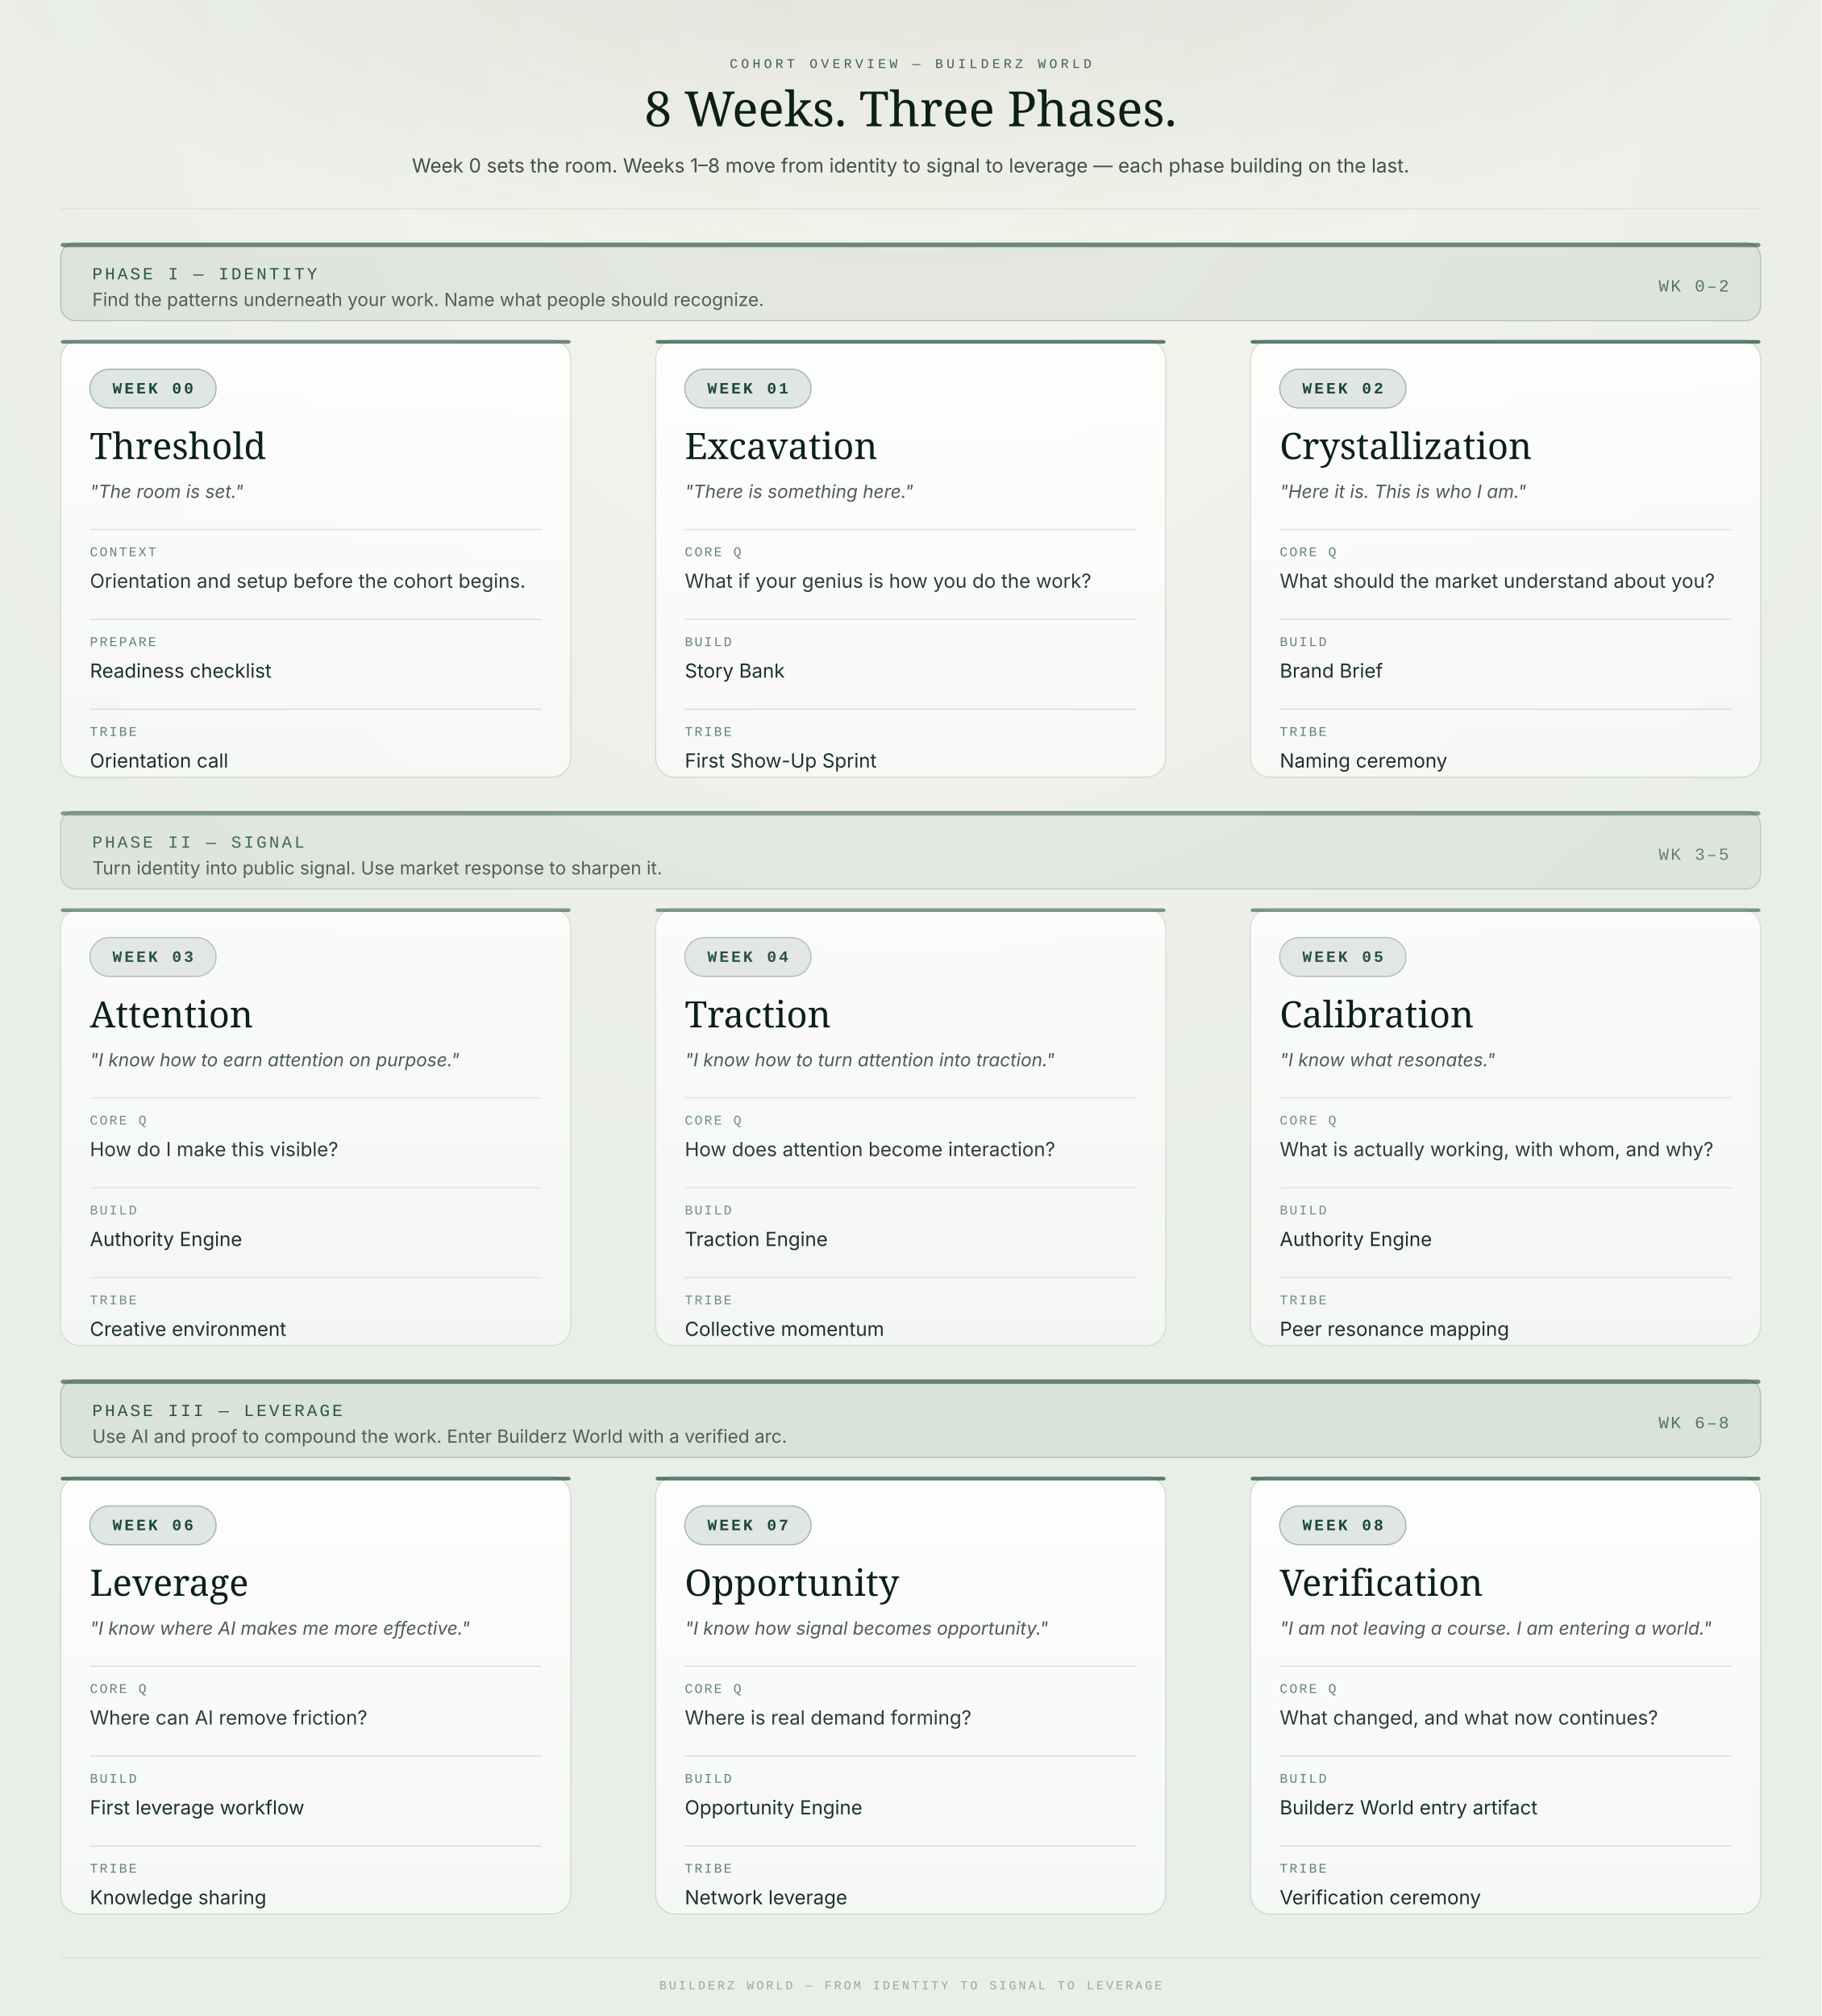
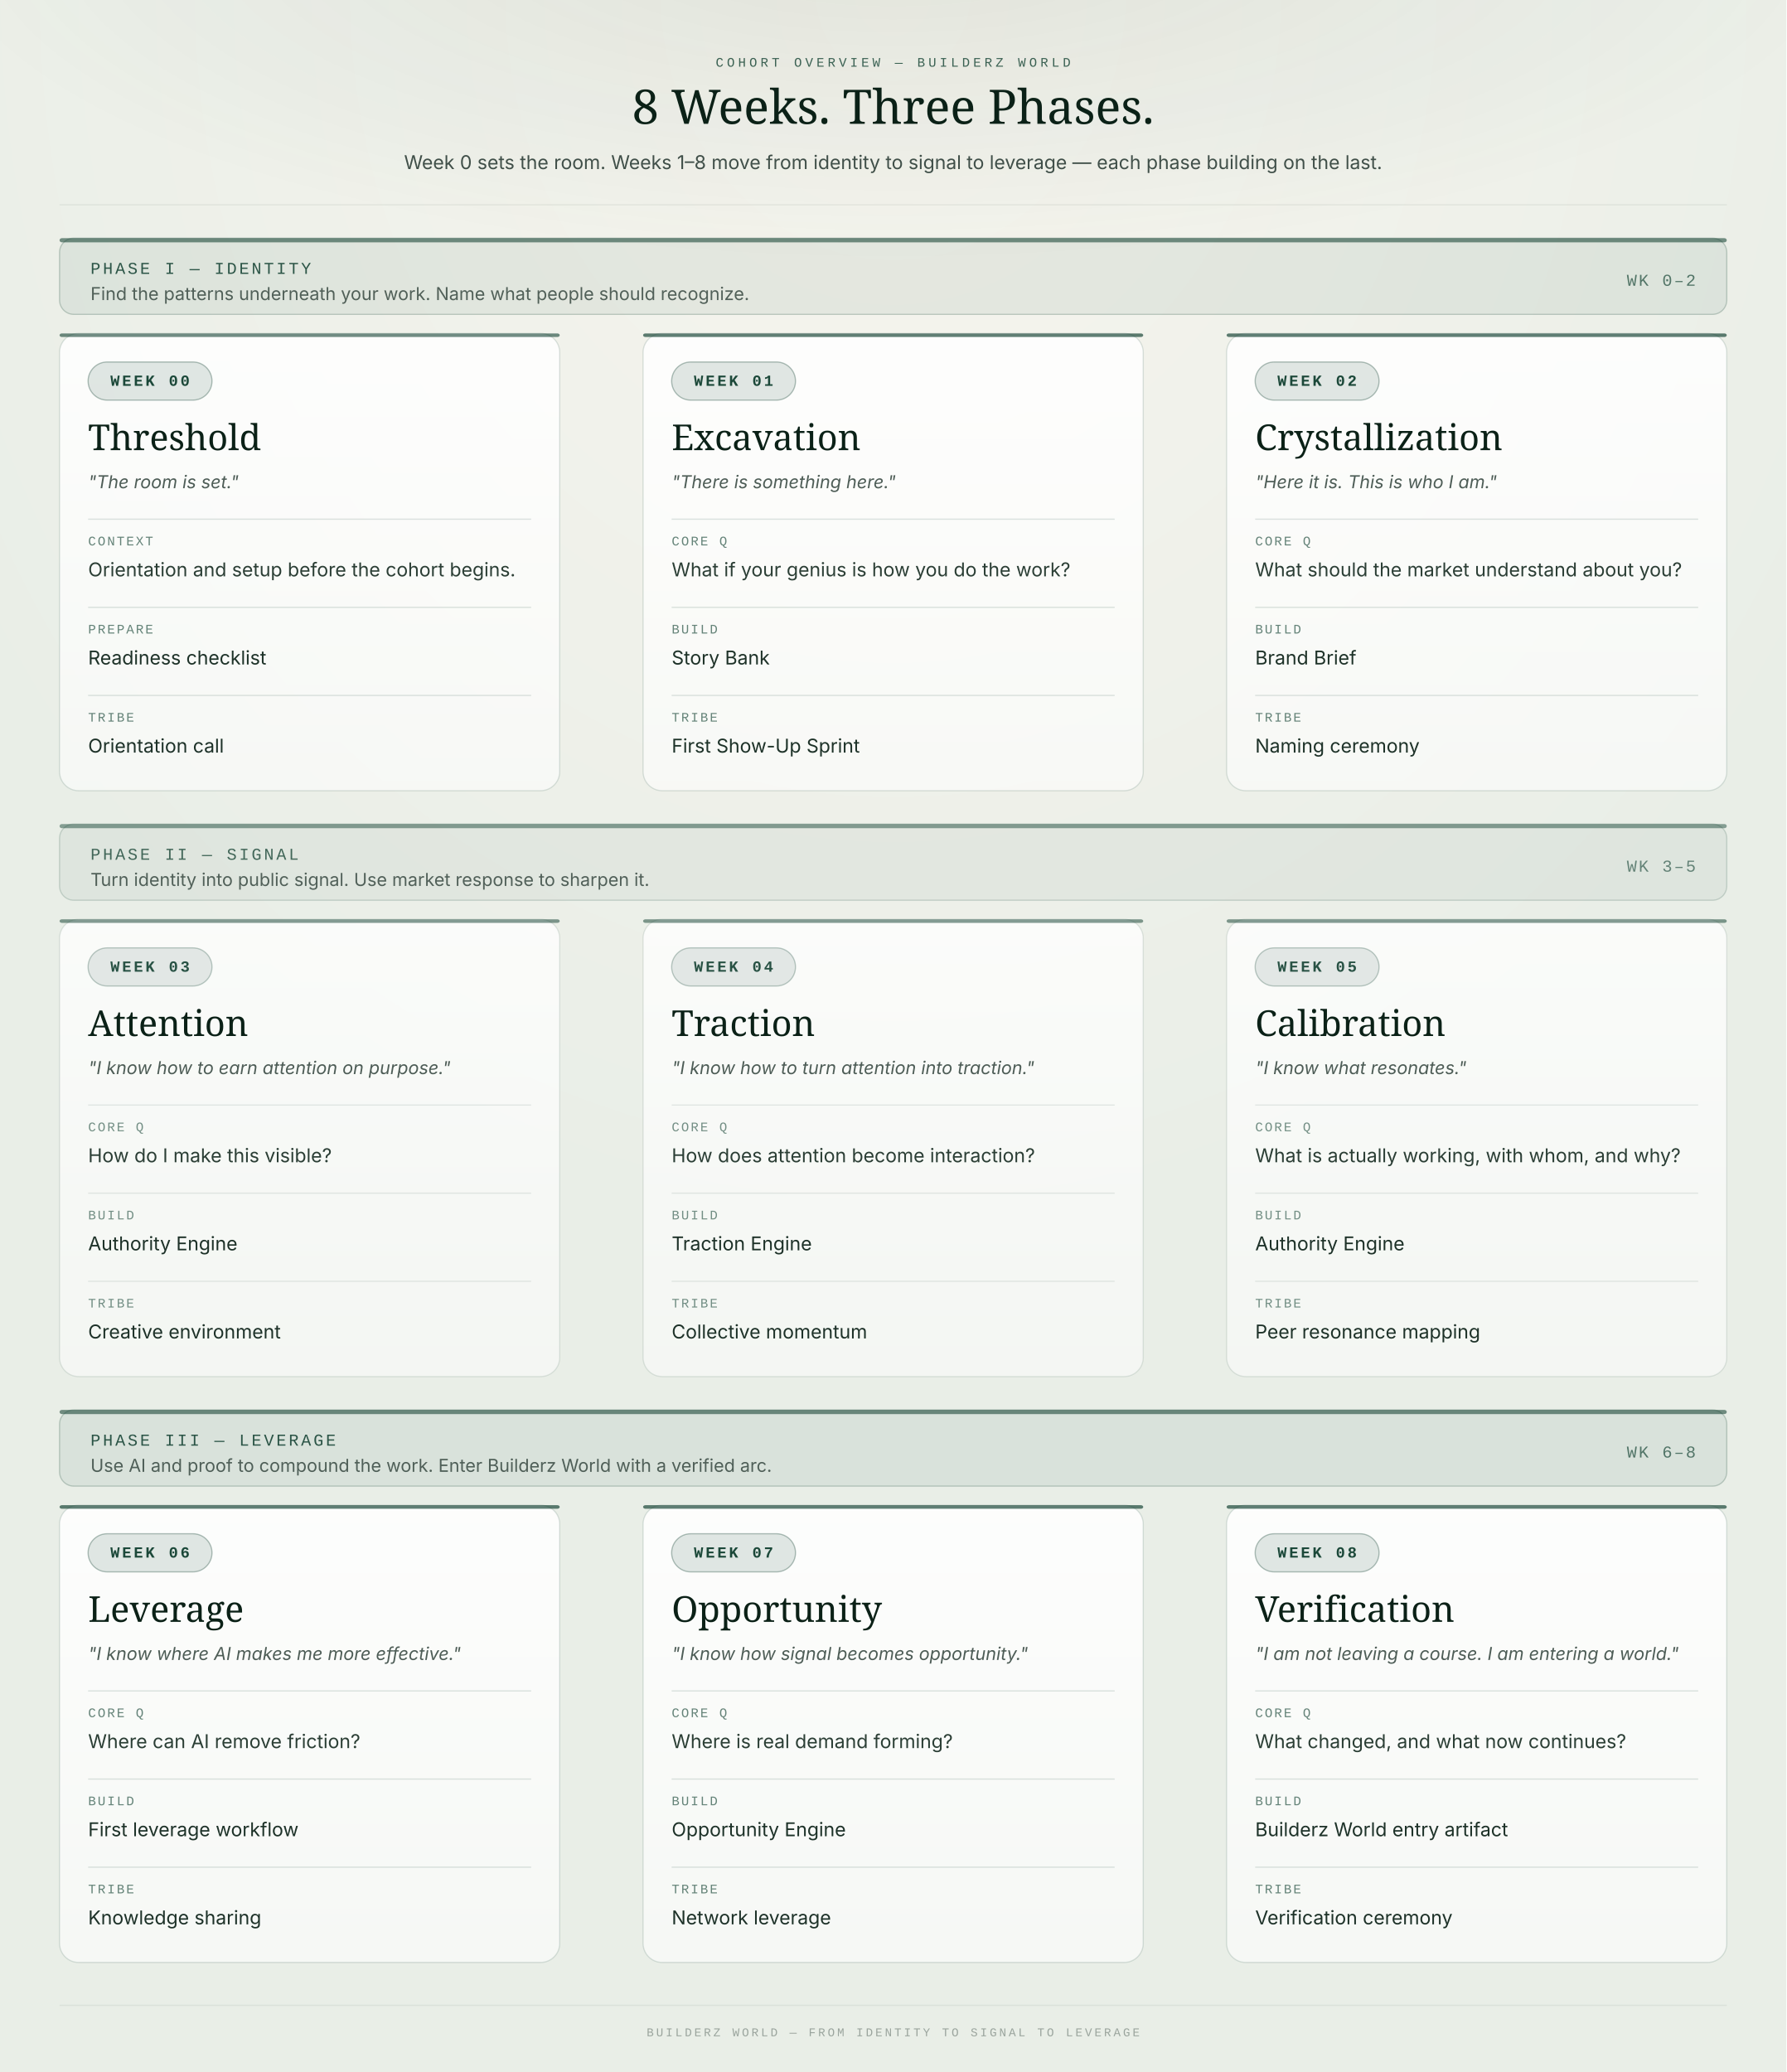
- <svg xmlns="http://www.w3.org/2000/svg" width="1500" height="1660" viewBox="0 0 1500 1660" role="img" aria-labelledby="title desc">
+ <svg xmlns="http://www.w3.org/2000/svg" width="1500" height="1740" viewBox="0 0 1500 1740" role="img" aria-labelledby="title desc">
  <defs>
    <radialGradient id="bgGlow" cx="50%" cy="0%" r="60%">
      <stop offset="0%" stop-color="#F7F5EE" />
      <stop offset="100%" stop-color="#E9EEE7" />
    </radialGradient>
    <radialGradient id="topGlow" cx="50%" cy="50%" r="50%">
      <stop offset="0%" stop-color="#0B3B2B" stop-opacity="0.10" />
      <stop offset="100%" stop-color="#0B3B2B" stop-opacity="0" />
    </radialGradient>
    <linearGradient id="cardP1" x1="0" y1="0" x2="0" y2="1">
      <stop offset="0%" stop-color="#ffffff" stop-opacity="0.88" />
      <stop offset="100%" stop-color="#ffffff" stop-opacity="0.56" />
    </linearGradient>
    <linearGradient id="cardP2" x1="0" y1="0" x2="0" y2="1">
      <stop offset="0%" stop-color="#ffffff" stop-opacity="0.78" />
      <stop offset="100%" stop-color="#ffffff" stop-opacity="0.48" />
    </linearGradient>
    <linearGradient id="cardP3" x1="0" y1="0" x2="0" y2="1">
      <stop offset="0%" stop-color="#ffffff" stop-opacity="0.90" />
      <stop offset="100%" stop-color="#ffffff" stop-opacity="0.58" />
    </linearGradient>
    <style>
      .mono { font-family: 'Courier New', 'Lucida Console', monospace; }
      .serif { font-family: 'Noto Serif', Georgia, 'Times New Roman', serif; }
      .sans { font-family: 'Inter', -apple-system, BlinkMacSystemFont, 'Segoe UI', system-ui, sans-serif; }
    </style>
  </defs>
-   <rect width="1500" height="1660" fill="url(#bgGlow)" />
+   <rect width="1500" height="1740" fill="url(#bgGlow)" />
  <ellipse cx="750" cy="-60" rx="820" ry="280" fill="url(#topGlow)" />
  <text x="750" y="56" text-anchor="middle" class="mono" font-size="11" letter-spacing="2.8" fill="#0B3B2B" fill-opacity="0.78">COHORT OVERVIEW — BUILDERZ WORLD</text>
  <text x="750" y="104" text-anchor="middle" class="serif" font-size="40" fill="#0B2117">8 Weeks. Three Phases.</text>
  <text x="750" y="142" text-anchor="middle" class="sans" font-size="16" fill="rgba(46,63,56,0.90)">Week 0 sets the room. Weeks 1–8 move from identity to signal to leverage — each phase building on the last.</text>
  <line x1="50" y1="172" x2="1450" y2="172" stroke="rgba(11,33,23,0.07)" stroke-width="1" />
  <rect x="50" y="200" width="1400" height="64" rx="12" fill="rgba(11,59,43,0.07)" stroke="rgba(11,59,43,0.22)" stroke-width="1" />
  <rect x="50" y="200" width="1400" height="3.5" rx="2" fill="#0B3B2B" fill-opacity="0.55" />
  <text x="76" y="230" class="mono" font-size="14" letter-spacing="2" fill="#0B3B2B" fill-opacity="0.84">PHASE I — IDENTITY</text>
  <text x="76" y="252" class="sans" font-size="15" fill="rgba(46,63,56,0.80)">Find the patterns underneath your work. Name what people should recognize.</text>
  <text x="1424" y="240" text-anchor="end" class="mono" font-size="14" letter-spacing="1.5" fill="rgba(11,59,43,0.66)">WK 0–2</text>
-   <rect x="50" y="280" width="420" height="360" rx="16" fill="url(#cardP1)" stroke="rgba(11,59,43,0.14)" stroke-width="1" />
+   <rect x="50" y="280" width="420" height="384" rx="16" fill="url(#cardP1)" stroke="rgba(11,59,43,0.14)" stroke-width="1" />
  <rect x="50" y="280" width="420" height="3" rx="2" fill="#0B3B2B" fill-opacity="0.58" />
  <rect x="74" y="304" width="104" height="32" rx="16" fill="rgba(11,59,43,0.12)" stroke="rgba(11,59,43,0.32)" stroke-width="1" />
  <text x="126" y="324" text-anchor="middle" class="mono" font-size="13" font-weight="bold" letter-spacing="2" fill="#0B3B2B" fill-opacity="0.92">WEEK 00</text>
  <text x="74" y="378" class="serif" font-size="30" fill="#0B2117">Threshold</text>
  <text x="74" y="410" class="sans" font-size="15" font-style="italic" fill="rgba(46,63,56,0.84)">"The room is set."</text>
  <line x1="74" y1="436" x2="446" y2="436" stroke="rgba(11,59,43,0.14)" stroke-width="1" />
  <text x="74" y="458" class="mono" font-size="11" letter-spacing="1.4" fill="#0B3B2B" fill-opacity="0.62">CONTEXT</text>
  <text x="74" y="484" class="sans" font-size="16" fill="rgba(11,33,23,0.86)">Orientation and setup before the cohort begins.</text>
  <line x1="74" y1="510" x2="446" y2="510" stroke="rgba(11,59,43,0.14)" stroke-width="1" />
  <text x="74" y="532" class="mono" font-size="11" letter-spacing="1.4" fill="#0B3B2B" fill-opacity="0.62">PREPARE</text>
  <text x="74" y="558" class="sans" font-size="16" fill="rgba(11,33,23,0.92)">Readiness checklist</text>
  <line x1="74" y1="584" x2="446" y2="584" stroke="rgba(11,59,43,0.14)" stroke-width="1" />
  <text x="74" y="606" class="mono" font-size="11" letter-spacing="1.4" fill="#0B3B2B" fill-opacity="0.62">TRIBE</text>
  <text x="74" y="632" class="sans" font-size="16" fill="rgba(11,33,23,0.92)">Orientation call</text>
-   <rect x="540" y="280" width="420" height="360" rx="16" fill="url(#cardP1)" stroke="rgba(11,59,43,0.14)" stroke-width="1" />
+   <rect x="540" y="280" width="420" height="384" rx="16" fill="url(#cardP1)" stroke="rgba(11,59,43,0.14)" stroke-width="1" />
  <rect x="540" y="280" width="420" height="3" rx="2" fill="#0B3B2B" fill-opacity="0.65" />
  <rect x="564" y="304" width="104" height="32" rx="16" fill="rgba(11,59,43,0.12)" stroke="rgba(11,59,43,0.32)" stroke-width="1" />
  <text x="616" y="324" text-anchor="middle" class="mono" font-size="13" font-weight="bold" letter-spacing="2" fill="#0B3B2B" fill-opacity="0.92">WEEK 01</text>
  <text x="564" y="378" class="serif" font-size="30" fill="#0B2117">Excavation</text>
  <text x="564" y="410" class="sans" font-size="15" font-style="italic" fill="rgba(46,63,56,0.84)">"There is something here."</text>
  <line x1="564" y1="436" x2="936" y2="436" stroke="rgba(11,59,43,0.14)" stroke-width="1" />
  <text x="564" y="458" class="mono" font-size="11" letter-spacing="1.4" fill="#0B3B2B" fill-opacity="0.62">CORE Q</text>
  <text x="564" y="484" class="sans" font-size="16" fill="rgba(11,33,23,0.86)">What if your genius is how you do the work?</text>
  <line x1="564" y1="510" x2="936" y2="510" stroke="rgba(11,59,43,0.14)" stroke-width="1" />
  <text x="564" y="532" class="mono" font-size="11" letter-spacing="1.4" fill="#0B3B2B" fill-opacity="0.62">BUILD</text>
  <text x="564" y="558" class="sans" font-size="16" fill="rgba(11,33,23,0.92)">Story Bank</text>
  <line x1="564" y1="584" x2="936" y2="584" stroke="rgba(11,59,43,0.14)" stroke-width="1" />
  <text x="564" y="606" class="mono" font-size="11" letter-spacing="1.4" fill="#0B3B2B" fill-opacity="0.62">TRIBE</text>
  <text x="564" y="632" class="sans" font-size="16" fill="rgba(11,33,23,0.92)">First Show-Up Sprint</text>
-   <rect x="1030" y="280" width="420" height="360" rx="16" fill="url(#cardP1)" stroke="rgba(11,59,43,0.14)" stroke-width="1" />
+   <rect x="1030" y="280" width="420" height="384" rx="16" fill="url(#cardP1)" stroke="rgba(11,59,43,0.14)" stroke-width="1" />
  <rect x="1030" y="280" width="420" height="3" rx="2" fill="#0B3B2B" fill-opacity="0.65" />
  <rect x="1054" y="304" width="104" height="32" rx="16" fill="rgba(11,59,43,0.12)" stroke="rgba(11,59,43,0.32)" stroke-width="1" />
  <text x="1106" y="324" text-anchor="middle" class="mono" font-size="13" font-weight="bold" letter-spacing="2" fill="#0B3B2B" fill-opacity="0.92">WEEK 02</text>
  <text x="1054" y="378" class="serif" font-size="30" fill="#0B2117">Crystallization</text>
  <text x="1054" y="410" class="sans" font-size="15" font-style="italic" fill="rgba(46,63,56,0.84)">"Here it is. This is who I am."</text>
  <line x1="1054" y1="436" x2="1426" y2="436" stroke="rgba(11,59,43,0.14)" stroke-width="1" />
  <text x="1054" y="458" class="mono" font-size="11" letter-spacing="1.4" fill="#0B3B2B" fill-opacity="0.62">CORE Q</text>
  <text x="1054" y="484" class="sans" font-size="16" fill="rgba(11,33,23,0.86)">What should the market understand about you?</text>
  <line x1="1054" y1="510" x2="1426" y2="510" stroke="rgba(11,59,43,0.14)" stroke-width="1" />
  <text x="1054" y="532" class="mono" font-size="11" letter-spacing="1.4" fill="#0B3B2B" fill-opacity="0.62">BUILD</text>
  <text x="1054" y="558" class="sans" font-size="16" fill="rgba(11,33,23,0.92)">Brand Brief</text>
  <line x1="1054" y1="584" x2="1426" y2="584" stroke="rgba(11,59,43,0.14)" stroke-width="1" />
  <text x="1054" y="606" class="mono" font-size="11" letter-spacing="1.4" fill="#0B3B2B" fill-opacity="0.62">TRIBE</text>
  <text x="1054" y="632" class="sans" font-size="16" fill="rgba(11,33,23,0.92)">Naming ceremony</text>
-   <rect x="50" y="668" width="1400" height="64" rx="12" fill="rgba(11,59,43,0.05)" stroke="rgba(11,59,43,0.17)" stroke-width="1" />
-   <rect x="50" y="668" width="1400" height="3.5" rx="2" fill="#0B3B2B" fill-opacity="0.45" />
-   <text x="76" y="698" class="mono" font-size="14" letter-spacing="2" fill="#0B3B2B" fill-opacity="0.74">PHASE II — SIGNAL</text>
-   <text x="76" y="720" class="sans" font-size="15" fill="rgba(46,63,56,0.80)">Turn identity into public signal. Use market response to sharpen it.</text>
-   <text x="1424" y="708" text-anchor="end" class="mono" font-size="14" letter-spacing="1.5" fill="rgba(11,59,43,0.58)">WK 3–5</text>
-   <rect x="50" y="748" width="420" height="360" rx="16" fill="url(#cardP2)" stroke="rgba(11,59,43,0.11)" stroke-width="1" />
-   <rect x="50" y="748" width="420" height="3" rx="2" fill="#0B3B2B" fill-opacity="0.50" />
-   <rect x="74" y="772" width="104" height="32" rx="16" fill="rgba(11,59,43,0.10)" stroke="rgba(11,59,43,0.26)" stroke-width="1" />
-   <text x="126" y="792" text-anchor="middle" class="mono" font-size="13" font-weight="bold" letter-spacing="2" fill="#0B3B2B" fill-opacity="0.86">WEEK 03</text>
-   <text x="74" y="846" class="serif" font-size="30" fill="#0B2117">Attention</text>
-   <text x="74" y="878" class="sans" font-size="15" font-style="italic" fill="rgba(46,63,56,0.84)">"I know how to earn attention on purpose."</text>
-   <line x1="74" y1="904" x2="446" y2="904" stroke="rgba(11,59,43,0.10)" stroke-width="1" />
-   <text x="74" y="926" class="mono" font-size="11" letter-spacing="1.4" fill="#0B3B2B" fill-opacity="0.56">CORE Q</text>
-   <text x="74" y="952" class="sans" font-size="16" fill="rgba(11,33,23,0.86)">How do I make this visible?</text>
-   <line x1="74" y1="978" x2="446" y2="978" stroke="rgba(11,59,43,0.10)" stroke-width="1" />
-   <text x="74" y="1000" class="mono" font-size="11" letter-spacing="1.4" fill="#0B3B2B" fill-opacity="0.56">BUILD</text>
-   <text x="74" y="1026" class="sans" font-size="16" fill="rgba(11,33,23,0.92)">Authority Engine</text>
-   <line x1="74" y1="1052" x2="446" y2="1052" stroke="rgba(11,59,43,0.10)" stroke-width="1" />
-   <text x="74" y="1074" class="mono" font-size="11" letter-spacing="1.4" fill="#0B3B2B" fill-opacity="0.56">TRIBE</text>
-   <text x="74" y="1100" class="sans" font-size="16" fill="rgba(11,33,23,0.92)">Creative environment</text>
-   <rect x="540" y="748" width="420" height="360" rx="16" fill="url(#cardP2)" stroke="rgba(11,59,43,0.11)" stroke-width="1" />
-   <rect x="540" y="748" width="420" height="3" rx="2" fill="#0B3B2B" fill-opacity="0.50" />
-   <rect x="564" y="772" width="104" height="32" rx="16" fill="rgba(11,59,43,0.10)" stroke="rgba(11,59,43,0.26)" stroke-width="1" />
-   <text x="616" y="792" text-anchor="middle" class="mono" font-size="13" font-weight="bold" letter-spacing="2" fill="#0B3B2B" fill-opacity="0.86">WEEK 04</text>
-   <text x="564" y="846" class="serif" font-size="30" fill="#0B2117">Traction</text>
-   <text x="564" y="878" class="sans" font-size="15" font-style="italic" fill="rgba(46,63,56,0.84)">"I know how to turn attention into traction."</text>
-   <line x1="564" y1="904" x2="936" y2="904" stroke="rgba(11,59,43,0.10)" stroke-width="1" />
-   <text x="564" y="926" class="mono" font-size="11" letter-spacing="1.4" fill="#0B3B2B" fill-opacity="0.56">CORE Q</text>
-   <text x="564" y="952" class="sans" font-size="16" fill="rgba(11,33,23,0.86)">How does attention become interaction?</text>
-   <line x1="564" y1="978" x2="936" y2="978" stroke="rgba(11,59,43,0.10)" stroke-width="1" />
-   <text x="564" y="1000" class="mono" font-size="11" letter-spacing="1.4" fill="#0B3B2B" fill-opacity="0.56">BUILD</text>
-   <text x="564" y="1026" class="sans" font-size="16" fill="rgba(11,33,23,0.92)">Traction Engine</text>
-   <line x1="564" y1="1052" x2="936" y2="1052" stroke="rgba(11,59,43,0.10)" stroke-width="1" />
-   <text x="564" y="1074" class="mono" font-size="11" letter-spacing="1.4" fill="#0B3B2B" fill-opacity="0.56">TRIBE</text>
-   <text x="564" y="1100" class="sans" font-size="16" fill="rgba(11,33,23,0.92)">Collective momentum</text>
-   <rect x="1030" y="748" width="420" height="360" rx="16" fill="url(#cardP2)" stroke="rgba(11,59,43,0.11)" stroke-width="1" />
-   <rect x="1030" y="748" width="420" height="3" rx="2" fill="#0B3B2B" fill-opacity="0.50" />
-   <rect x="1054" y="772" width="104" height="32" rx="16" fill="rgba(11,59,43,0.10)" stroke="rgba(11,59,43,0.26)" stroke-width="1" />
-   <text x="1106" y="792" text-anchor="middle" class="mono" font-size="13" font-weight="bold" letter-spacing="2" fill="#0B3B2B" fill-opacity="0.86">WEEK 05</text>
-   <text x="1054" y="846" class="serif" font-size="30" fill="#0B2117">Calibration</text>
-   <text x="1054" y="878" class="sans" font-size="15" font-style="italic" fill="rgba(46,63,56,0.84)">"I know what resonates."</text>
-   <line x1="1054" y1="904" x2="1426" y2="904" stroke="rgba(11,59,43,0.10)" stroke-width="1" />
-   <text x="1054" y="926" class="mono" font-size="11" letter-spacing="1.4" fill="#0B3B2B" fill-opacity="0.56">CORE Q</text>
-   <text x="1054" y="952" class="sans" font-size="16" fill="rgba(11,33,23,0.86)">What is actually working, with whom, and why?</text>
-   <line x1="1054" y1="978" x2="1426" y2="978" stroke="rgba(11,59,43,0.10)" stroke-width="1" />
-   <text x="1054" y="1000" class="mono" font-size="11" letter-spacing="1.4" fill="#0B3B2B" fill-opacity="0.56">BUILD</text>
-   <text x="1054" y="1026" class="sans" font-size="16" fill="rgba(11,33,23,0.92)">Authority Engine</text>
-   <line x1="1054" y1="1052" x2="1426" y2="1052" stroke="rgba(11,59,43,0.10)" stroke-width="1" />
-   <text x="1054" y="1074" class="mono" font-size="11" letter-spacing="1.4" fill="#0B3B2B" fill-opacity="0.56">TRIBE</text>
-   <text x="1054" y="1100" class="sans" font-size="16" fill="rgba(11,33,23,0.92)">Peer resonance mapping</text>
-   <rect x="50" y="1136" width="1400" height="64" rx="12" fill="rgba(11,59,43,0.07)" stroke="rgba(11,59,43,0.22)" stroke-width="1" />
-   <rect x="50" y="1136" width="1400" height="3.5" rx="2" fill="#0B3B2B" fill-opacity="0.55" />
-   <text x="76" y="1166" class="mono" font-size="14" letter-spacing="2" fill="#0B3B2B" fill-opacity="0.84">PHASE III — LEVERAGE</text>
-   <text x="76" y="1188" class="sans" font-size="15" fill="rgba(46,63,56,0.80)">Use AI and proof to compound the work. Enter Builderz World with a verified arc.</text>
-   <text x="1424" y="1176" text-anchor="end" class="mono" font-size="14" letter-spacing="1.5" fill="rgba(11,59,43,0.66)">WK 6–8</text>
-   <rect x="50" y="1216" width="420" height="360" rx="16" fill="url(#cardP3)" stroke="rgba(11,59,43,0.14)" stroke-width="1" />
-   <rect x="50" y="1216" width="420" height="3" rx="2" fill="#0B3B2B" fill-opacity="0.65" />
-   <rect x="74" y="1240" width="104" height="32" rx="16" fill="rgba(11,59,43,0.12)" stroke="rgba(11,59,43,0.32)" stroke-width="1" />
-   <text x="126" y="1260" text-anchor="middle" class="mono" font-size="13" font-weight="bold" letter-spacing="2" fill="#0B3B2B" fill-opacity="0.92">WEEK 06</text>
-   <text x="74" y="1314" class="serif" font-size="30" fill="#0B2117">Leverage</text>
-   <text x="74" y="1346" class="sans" font-size="15" font-style="italic" fill="rgba(46,63,56,0.84)">"I know where AI makes me more effective."</text>
-   <line x1="74" y1="1372" x2="446" y2="1372" stroke="rgba(11,59,43,0.14)" stroke-width="1" />
-   <text x="74" y="1394" class="mono" font-size="11" letter-spacing="1.4" fill="#0B3B2B" fill-opacity="0.62">CORE Q</text>
-   <text x="74" y="1420" class="sans" font-size="16" fill="rgba(11,33,23,0.86)">Where can AI remove friction?</text>
-   <line x1="74" y1="1446" x2="446" y2="1446" stroke="rgba(11,59,43,0.14)" stroke-width="1" />
-   <text x="74" y="1468" class="mono" font-size="11" letter-spacing="1.4" fill="#0B3B2B" fill-opacity="0.62">BUILD</text>
-   <text x="74" y="1494" class="sans" font-size="16" fill="rgba(11,33,23,0.92)">First leverage workflow</text>
-   <line x1="74" y1="1520" x2="446" y2="1520" stroke="rgba(11,59,43,0.14)" stroke-width="1" />
-   <text x="74" y="1542" class="mono" font-size="11" letter-spacing="1.4" fill="#0B3B2B" fill-opacity="0.62">TRIBE</text>
-   <text x="74" y="1568" class="sans" font-size="16" fill="rgba(11,33,23,0.92)">Knowledge sharing</text>
-   <rect x="540" y="1216" width="420" height="360" rx="16" fill="url(#cardP3)" stroke="rgba(11,59,43,0.14)" stroke-width="1" />
-   <rect x="540" y="1216" width="420" height="3" rx="2" fill="#0B3B2B" fill-opacity="0.65" />
-   <rect x="564" y="1240" width="104" height="32" rx="16" fill="rgba(11,59,43,0.12)" stroke="rgba(11,59,43,0.32)" stroke-width="1" />
-   <text x="616" y="1260" text-anchor="middle" class="mono" font-size="13" font-weight="bold" letter-spacing="2" fill="#0B3B2B" fill-opacity="0.92">WEEK 07</text>
-   <text x="564" y="1314" class="serif" font-size="30" fill="#0B2117">Opportunity</text>
-   <text x="564" y="1346" class="sans" font-size="15" font-style="italic" fill="rgba(46,63,56,0.84)">"I know how signal becomes opportunity."</text>
-   <line x1="564" y1="1372" x2="936" y2="1372" stroke="rgba(11,59,43,0.14)" stroke-width="1" />
-   <text x="564" y="1394" class="mono" font-size="11" letter-spacing="1.4" fill="#0B3B2B" fill-opacity="0.62">CORE Q</text>
-   <text x="564" y="1420" class="sans" font-size="16" fill="rgba(11,33,23,0.86)">Where is real demand forming?</text>
-   <line x1="564" y1="1446" x2="936" y2="1446" stroke="rgba(11,59,43,0.14)" stroke-width="1" />
-   <text x="564" y="1468" class="mono" font-size="11" letter-spacing="1.4" fill="#0B3B2B" fill-opacity="0.62">BUILD</text>
-   <text x="564" y="1494" class="sans" font-size="16" fill="rgba(11,33,23,0.92)">Opportunity Engine</text>
-   <line x1="564" y1="1520" x2="936" y2="1520" stroke="rgba(11,59,43,0.14)" stroke-width="1" />
-   <text x="564" y="1542" class="mono" font-size="11" letter-spacing="1.4" fill="#0B3B2B" fill-opacity="0.62">TRIBE</text>
-   <text x="564" y="1568" class="sans" font-size="16" fill="rgba(11,33,23,0.92)">Network leverage</text>
-   <rect x="1030" y="1216" width="420" height="360" rx="16" fill="url(#cardP3)" stroke="rgba(11,59,43,0.14)" stroke-width="1" />
-   <rect x="1030" y="1216" width="420" height="3" rx="2" fill="#0B3B2B" fill-opacity="0.65" />
-   <rect x="1054" y="1240" width="104" height="32" rx="16" fill="rgba(11,59,43,0.12)" stroke="rgba(11,59,43,0.32)" stroke-width="1" />
-   <text x="1106" y="1260" text-anchor="middle" class="mono" font-size="13" font-weight="bold" letter-spacing="2" fill="#0B3B2B" fill-opacity="0.92">WEEK 08</text>
-   <text x="1054" y="1314" class="serif" font-size="30" fill="#0B2117">Verification</text>
-   <text x="1054" y="1346" class="sans" font-size="15" font-style="italic" fill="rgba(46,63,56,0.84)">"I am not leaving a course. I am entering a world."</text>
-   <line x1="1054" y1="1372" x2="1426" y2="1372" stroke="rgba(11,59,43,0.14)" stroke-width="1" />
-   <text x="1054" y="1394" class="mono" font-size="11" letter-spacing="1.4" fill="#0B3B2B" fill-opacity="0.62">CORE Q</text>
-   <text x="1054" y="1420" class="sans" font-size="16" fill="rgba(11,33,23,0.86)">What changed, and what now continues?</text>
-   <line x1="1054" y1="1446" x2="1426" y2="1446" stroke="rgba(11,59,43,0.14)" stroke-width="1" />
-   <text x="1054" y="1468" class="mono" font-size="11" letter-spacing="1.4" fill="#0B3B2B" fill-opacity="0.62">BUILD</text>
-   <text x="1054" y="1494" class="sans" font-size="16" fill="rgba(11,33,23,0.92)">Builderz World entry artifact</text>
-   <line x1="1054" y1="1520" x2="1426" y2="1520" stroke="rgba(11,59,43,0.14)" stroke-width="1" />
-   <text x="1054" y="1542" class="mono" font-size="11" letter-spacing="1.4" fill="#0B3B2B" fill-opacity="0.62">TRIBE</text>
-   <text x="1054" y="1568" class="sans" font-size="16" fill="rgba(11,33,23,0.92)">Verification ceremony</text>
-   <line x1="50" y1="1612" x2="1450" y2="1612" stroke="rgba(11,33,23,0.06)" stroke-width="1" />
-   <text x="750" y="1638" text-anchor="middle" class="mono" font-size="10" letter-spacing="2" fill="rgba(46,63,56,0.42)">BUILDERZ WORLD — FROM IDENTITY TO SIGNAL TO LEVERAGE</text>
+   <rect x="50" y="692" width="1400" height="64" rx="12" fill="rgba(11,59,43,0.05)" stroke="rgba(11,59,43,0.17)" stroke-width="1" />
+   <rect x="50" y="692" width="1400" height="3.5" rx="2" fill="#0B3B2B" fill-opacity="0.45" />
+   <text x="76" y="722" class="mono" font-size="14" letter-spacing="2" fill="#0B3B2B" fill-opacity="0.74">PHASE II — SIGNAL</text>
+   <text x="76" y="744" class="sans" font-size="15" fill="rgba(46,63,56,0.80)">Turn identity into public signal. Use market response to sharpen it.</text>
+   <text x="1424" y="732" text-anchor="end" class="mono" font-size="14" letter-spacing="1.5" fill="rgba(11,59,43,0.58)">WK 3–5</text>
+   <rect x="50" y="772" width="420" height="384" rx="16" fill="url(#cardP2)" stroke="rgba(11,59,43,0.11)" stroke-width="1" />
+   <rect x="50" y="772" width="420" height="3" rx="2" fill="#0B3B2B" fill-opacity="0.50" />
+   <rect x="74" y="796" width="104" height="32" rx="16" fill="rgba(11,59,43,0.10)" stroke="rgba(11,59,43,0.26)" stroke-width="1" />
+   <text x="126" y="816" text-anchor="middle" class="mono" font-size="13" font-weight="bold" letter-spacing="2" fill="#0B3B2B" fill-opacity="0.86">WEEK 03</text>
+   <text x="74" y="870" class="serif" font-size="30" fill="#0B2117">Attention</text>
+   <text x="74" y="902" class="sans" font-size="15" font-style="italic" fill="rgba(46,63,56,0.84)">"I know how to earn attention on purpose."</text>
+   <line x1="74" y1="928" x2="446" y2="928" stroke="rgba(11,59,43,0.10)" stroke-width="1" />
+   <text x="74" y="950" class="mono" font-size="11" letter-spacing="1.4" fill="#0B3B2B" fill-opacity="0.56">CORE Q</text>
+   <text x="74" y="976" class="sans" font-size="16" fill="rgba(11,33,23,0.86)">How do I make this visible?</text>
+   <line x1="74" y1="1002" x2="446" y2="1002" stroke="rgba(11,59,43,0.10)" stroke-width="1" />
+   <text x="74" y="1024" class="mono" font-size="11" letter-spacing="1.4" fill="#0B3B2B" fill-opacity="0.56">BUILD</text>
+   <text x="74" y="1050" class="sans" font-size="16" fill="rgba(11,33,23,0.92)">Authority Engine</text>
+   <line x1="74" y1="1076" x2="446" y2="1076" stroke="rgba(11,59,43,0.10)" stroke-width="1" />
+   <text x="74" y="1098" class="mono" font-size="11" letter-spacing="1.4" fill="#0B3B2B" fill-opacity="0.56">TRIBE</text>
+   <text x="74" y="1124" class="sans" font-size="16" fill="rgba(11,33,23,0.92)">Creative environment</text>
+   <rect x="540" y="772" width="420" height="384" rx="16" fill="url(#cardP2)" stroke="rgba(11,59,43,0.11)" stroke-width="1" />
+   <rect x="540" y="772" width="420" height="3" rx="2" fill="#0B3B2B" fill-opacity="0.50" />
+   <rect x="564" y="796" width="104" height="32" rx="16" fill="rgba(11,59,43,0.10)" stroke="rgba(11,59,43,0.26)" stroke-width="1" />
+   <text x="616" y="816" text-anchor="middle" class="mono" font-size="13" font-weight="bold" letter-spacing="2" fill="#0B3B2B" fill-opacity="0.86">WEEK 04</text>
+   <text x="564" y="870" class="serif" font-size="30" fill="#0B2117">Traction</text>
+   <text x="564" y="902" class="sans" font-size="15" font-style="italic" fill="rgba(46,63,56,0.84)">"I know how to turn attention into traction."</text>
+   <line x1="564" y1="928" x2="936" y2="928" stroke="rgba(11,59,43,0.10)" stroke-width="1" />
+   <text x="564" y="950" class="mono" font-size="11" letter-spacing="1.4" fill="#0B3B2B" fill-opacity="0.56">CORE Q</text>
+   <text x="564" y="976" class="sans" font-size="16" fill="rgba(11,33,23,0.86)">How does attention become interaction?</text>
+   <line x1="564" y1="1002" x2="936" y2="1002" stroke="rgba(11,59,43,0.10)" stroke-width="1" />
+   <text x="564" y="1024" class="mono" font-size="11" letter-spacing="1.4" fill="#0B3B2B" fill-opacity="0.56">BUILD</text>
+   <text x="564" y="1050" class="sans" font-size="16" fill="rgba(11,33,23,0.92)">Traction Engine</text>
+   <line x1="564" y1="1076" x2="936" y2="1076" stroke="rgba(11,59,43,0.10)" stroke-width="1" />
+   <text x="564" y="1098" class="mono" font-size="11" letter-spacing="1.4" fill="#0B3B2B" fill-opacity="0.56">TRIBE</text>
+   <text x="564" y="1124" class="sans" font-size="16" fill="rgba(11,33,23,0.92)">Collective momentum</text>
+   <rect x="1030" y="772" width="420" height="384" rx="16" fill="url(#cardP2)" stroke="rgba(11,59,43,0.11)" stroke-width="1" />
+   <rect x="1030" y="772" width="420" height="3" rx="2" fill="#0B3B2B" fill-opacity="0.50" />
+   <rect x="1054" y="796" width="104" height="32" rx="16" fill="rgba(11,59,43,0.10)" stroke="rgba(11,59,43,0.26)" stroke-width="1" />
+   <text x="1106" y="816" text-anchor="middle" class="mono" font-size="13" font-weight="bold" letter-spacing="2" fill="#0B3B2B" fill-opacity="0.86">WEEK 05</text>
+   <text x="1054" y="870" class="serif" font-size="30" fill="#0B2117">Calibration</text>
+   <text x="1054" y="902" class="sans" font-size="15" font-style="italic" fill="rgba(46,63,56,0.84)">"I know what resonates."</text>
+   <line x1="1054" y1="928" x2="1426" y2="928" stroke="rgba(11,59,43,0.10)" stroke-width="1" />
+   <text x="1054" y="950" class="mono" font-size="11" letter-spacing="1.4" fill="#0B3B2B" fill-opacity="0.56">CORE Q</text>
+   <text x="1054" y="976" class="sans" font-size="16" fill="rgba(11,33,23,0.86)">What is actually working, with whom, and why?</text>
+   <line x1="1054" y1="1002" x2="1426" y2="1002" stroke="rgba(11,59,43,0.10)" stroke-width="1" />
+   <text x="1054" y="1024" class="mono" font-size="11" letter-spacing="1.4" fill="#0B3B2B" fill-opacity="0.56">BUILD</text>
+   <text x="1054" y="1050" class="sans" font-size="16" fill="rgba(11,33,23,0.92)">Authority Engine</text>
+   <line x1="1054" y1="1076" x2="1426" y2="1076" stroke="rgba(11,59,43,0.10)" stroke-width="1" />
+   <text x="1054" y="1098" class="mono" font-size="11" letter-spacing="1.4" fill="#0B3B2B" fill-opacity="0.56">TRIBE</text>
+   <text x="1054" y="1124" class="sans" font-size="16" fill="rgba(11,33,23,0.92)">Peer resonance mapping</text>
+   <rect x="50" y="1184" width="1400" height="64" rx="12" fill="rgba(11,59,43,0.07)" stroke="rgba(11,59,43,0.22)" stroke-width="1" />
+   <rect x="50" y="1184" width="1400" height="3.5" rx="2" fill="#0B3B2B" fill-opacity="0.55" />
+   <text x="76" y="1214" class="mono" font-size="14" letter-spacing="2" fill="#0B3B2B" fill-opacity="0.84">PHASE III — LEVERAGE</text>
+   <text x="76" y="1236" class="sans" font-size="15" fill="rgba(46,63,56,0.80)">Use AI and proof to compound the work. Enter Builderz World with a verified arc.</text>
+   <text x="1424" y="1224" text-anchor="end" class="mono" font-size="14" letter-spacing="1.5" fill="rgba(11,59,43,0.66)">WK 6–8</text>
+   <rect x="50" y="1264" width="420" height="384" rx="16" fill="url(#cardP3)" stroke="rgba(11,59,43,0.14)" stroke-width="1" />
+   <rect x="50" y="1264" width="420" height="3" rx="2" fill="#0B3B2B" fill-opacity="0.65" />
+   <rect x="74" y="1288" width="104" height="32" rx="16" fill="rgba(11,59,43,0.12)" stroke="rgba(11,59,43,0.32)" stroke-width="1" />
+   <text x="126" y="1308" text-anchor="middle" class="mono" font-size="13" font-weight="bold" letter-spacing="2" fill="#0B3B2B" fill-opacity="0.92">WEEK 06</text>
+   <text x="74" y="1362" class="serif" font-size="30" fill="#0B2117">Leverage</text>
+   <text x="74" y="1394" class="sans" font-size="15" font-style="italic" fill="rgba(46,63,56,0.84)">"I know where AI makes me more effective."</text>
+   <line x1="74" y1="1420" x2="446" y2="1420" stroke="rgba(11,59,43,0.14)" stroke-width="1" />
+   <text x="74" y="1442" class="mono" font-size="11" letter-spacing="1.4" fill="#0B3B2B" fill-opacity="0.62">CORE Q</text>
+   <text x="74" y="1468" class="sans" font-size="16" fill="rgba(11,33,23,0.86)">Where can AI remove friction?</text>
+   <line x1="74" y1="1494" x2="446" y2="1494" stroke="rgba(11,59,43,0.14)" stroke-width="1" />
+   <text x="74" y="1516" class="mono" font-size="11" letter-spacing="1.4" fill="#0B3B2B" fill-opacity="0.62">BUILD</text>
+   <text x="74" y="1542" class="sans" font-size="16" fill="rgba(11,33,23,0.92)">First leverage workflow</text>
+   <line x1="74" y1="1568" x2="446" y2="1568" stroke="rgba(11,59,43,0.14)" stroke-width="1" />
+   <text x="74" y="1590" class="mono" font-size="11" letter-spacing="1.4" fill="#0B3B2B" fill-opacity="0.62">TRIBE</text>
+   <text x="74" y="1616" class="sans" font-size="16" fill="rgba(11,33,23,0.92)">Knowledge sharing</text>
+   <rect x="540" y="1264" width="420" height="384" rx="16" fill="url(#cardP3)" stroke="rgba(11,59,43,0.14)" stroke-width="1" />
+   <rect x="540" y="1264" width="420" height="3" rx="2" fill="#0B3B2B" fill-opacity="0.65" />
+   <rect x="564" y="1288" width="104" height="32" rx="16" fill="rgba(11,59,43,0.12)" stroke="rgba(11,59,43,0.32)" stroke-width="1" />
+   <text x="616" y="1308" text-anchor="middle" class="mono" font-size="13" font-weight="bold" letter-spacing="2" fill="#0B3B2B" fill-opacity="0.92">WEEK 07</text>
+   <text x="564" y="1362" class="serif" font-size="30" fill="#0B2117">Opportunity</text>
+   <text x="564" y="1394" class="sans" font-size="15" font-style="italic" fill="rgba(46,63,56,0.84)">"I know how signal becomes opportunity."</text>
+   <line x1="564" y1="1420" x2="936" y2="1420" stroke="rgba(11,59,43,0.14)" stroke-width="1" />
+   <text x="564" y="1442" class="mono" font-size="11" letter-spacing="1.4" fill="#0B3B2B" fill-opacity="0.62">CORE Q</text>
+   <text x="564" y="1468" class="sans" font-size="16" fill="rgba(11,33,23,0.86)">Where is real demand forming?</text>
+   <line x1="564" y1="1494" x2="936" y2="1494" stroke="rgba(11,59,43,0.14)" stroke-width="1" />
+   <text x="564" y="1516" class="mono" font-size="11" letter-spacing="1.4" fill="#0B3B2B" fill-opacity="0.62">BUILD</text>
+   <text x="564" y="1542" class="sans" font-size="16" fill="rgba(11,33,23,0.92)">Opportunity Engine</text>
+   <line x1="564" y1="1568" x2="936" y2="1568" stroke="rgba(11,59,43,0.14)" stroke-width="1" />
+   <text x="564" y="1590" class="mono" font-size="11" letter-spacing="1.4" fill="#0B3B2B" fill-opacity="0.62">TRIBE</text>
+   <text x="564" y="1616" class="sans" font-size="16" fill="rgba(11,33,23,0.92)">Network leverage</text>
+   <rect x="1030" y="1264" width="420" height="384" rx="16" fill="url(#cardP3)" stroke="rgba(11,59,43,0.14)" stroke-width="1" />
+   <rect x="1030" y="1264" width="420" height="3" rx="2" fill="#0B3B2B" fill-opacity="0.65" />
+   <rect x="1054" y="1288" width="104" height="32" rx="16" fill="rgba(11,59,43,0.12)" stroke="rgba(11,59,43,0.32)" stroke-width="1" />
+   <text x="1106" y="1308" text-anchor="middle" class="mono" font-size="13" font-weight="bold" letter-spacing="2" fill="#0B3B2B" fill-opacity="0.92">WEEK 08</text>
+   <text x="1054" y="1362" class="serif" font-size="30" fill="#0B2117">Verification</text>
+   <text x="1054" y="1394" class="sans" font-size="15" font-style="italic" fill="rgba(46,63,56,0.84)">"I am not leaving a course. I am entering a world."</text>
+   <line x1="1054" y1="1420" x2="1426" y2="1420" stroke="rgba(11,59,43,0.14)" stroke-width="1" />
+   <text x="1054" y="1442" class="mono" font-size="11" letter-spacing="1.4" fill="#0B3B2B" fill-opacity="0.62">CORE Q</text>
+   <text x="1054" y="1468" class="sans" font-size="16" fill="rgba(11,33,23,0.86)">What changed, and what now continues?</text>
+   <line x1="1054" y1="1494" x2="1426" y2="1494" stroke="rgba(11,59,43,0.14)" stroke-width="1" />
+   <text x="1054" y="1516" class="mono" font-size="11" letter-spacing="1.4" fill="#0B3B2B" fill-opacity="0.62">BUILD</text>
+   <text x="1054" y="1542" class="sans" font-size="16" fill="rgba(11,33,23,0.92)">Builderz World entry artifact</text>
+   <line x1="1054" y1="1568" x2="1426" y2="1568" stroke="rgba(11,59,43,0.14)" stroke-width="1" />
+   <text x="1054" y="1590" class="mono" font-size="11" letter-spacing="1.4" fill="#0B3B2B" fill-opacity="0.62">TRIBE</text>
+   <text x="1054" y="1616" class="sans" font-size="16" fill="rgba(11,33,23,0.92)">Verification ceremony</text>
+   <line x1="50" y1="1684" x2="1450" y2="1684" stroke="rgba(11,33,23,0.06)" stroke-width="1" />
+   <text x="750" y="1710" text-anchor="middle" class="mono" font-size="10" letter-spacing="2" fill="rgba(46,63,56,0.42)">BUILDERZ WORLD — FROM IDENTITY TO SIGNAL TO LEVERAGE</text>
</svg>
